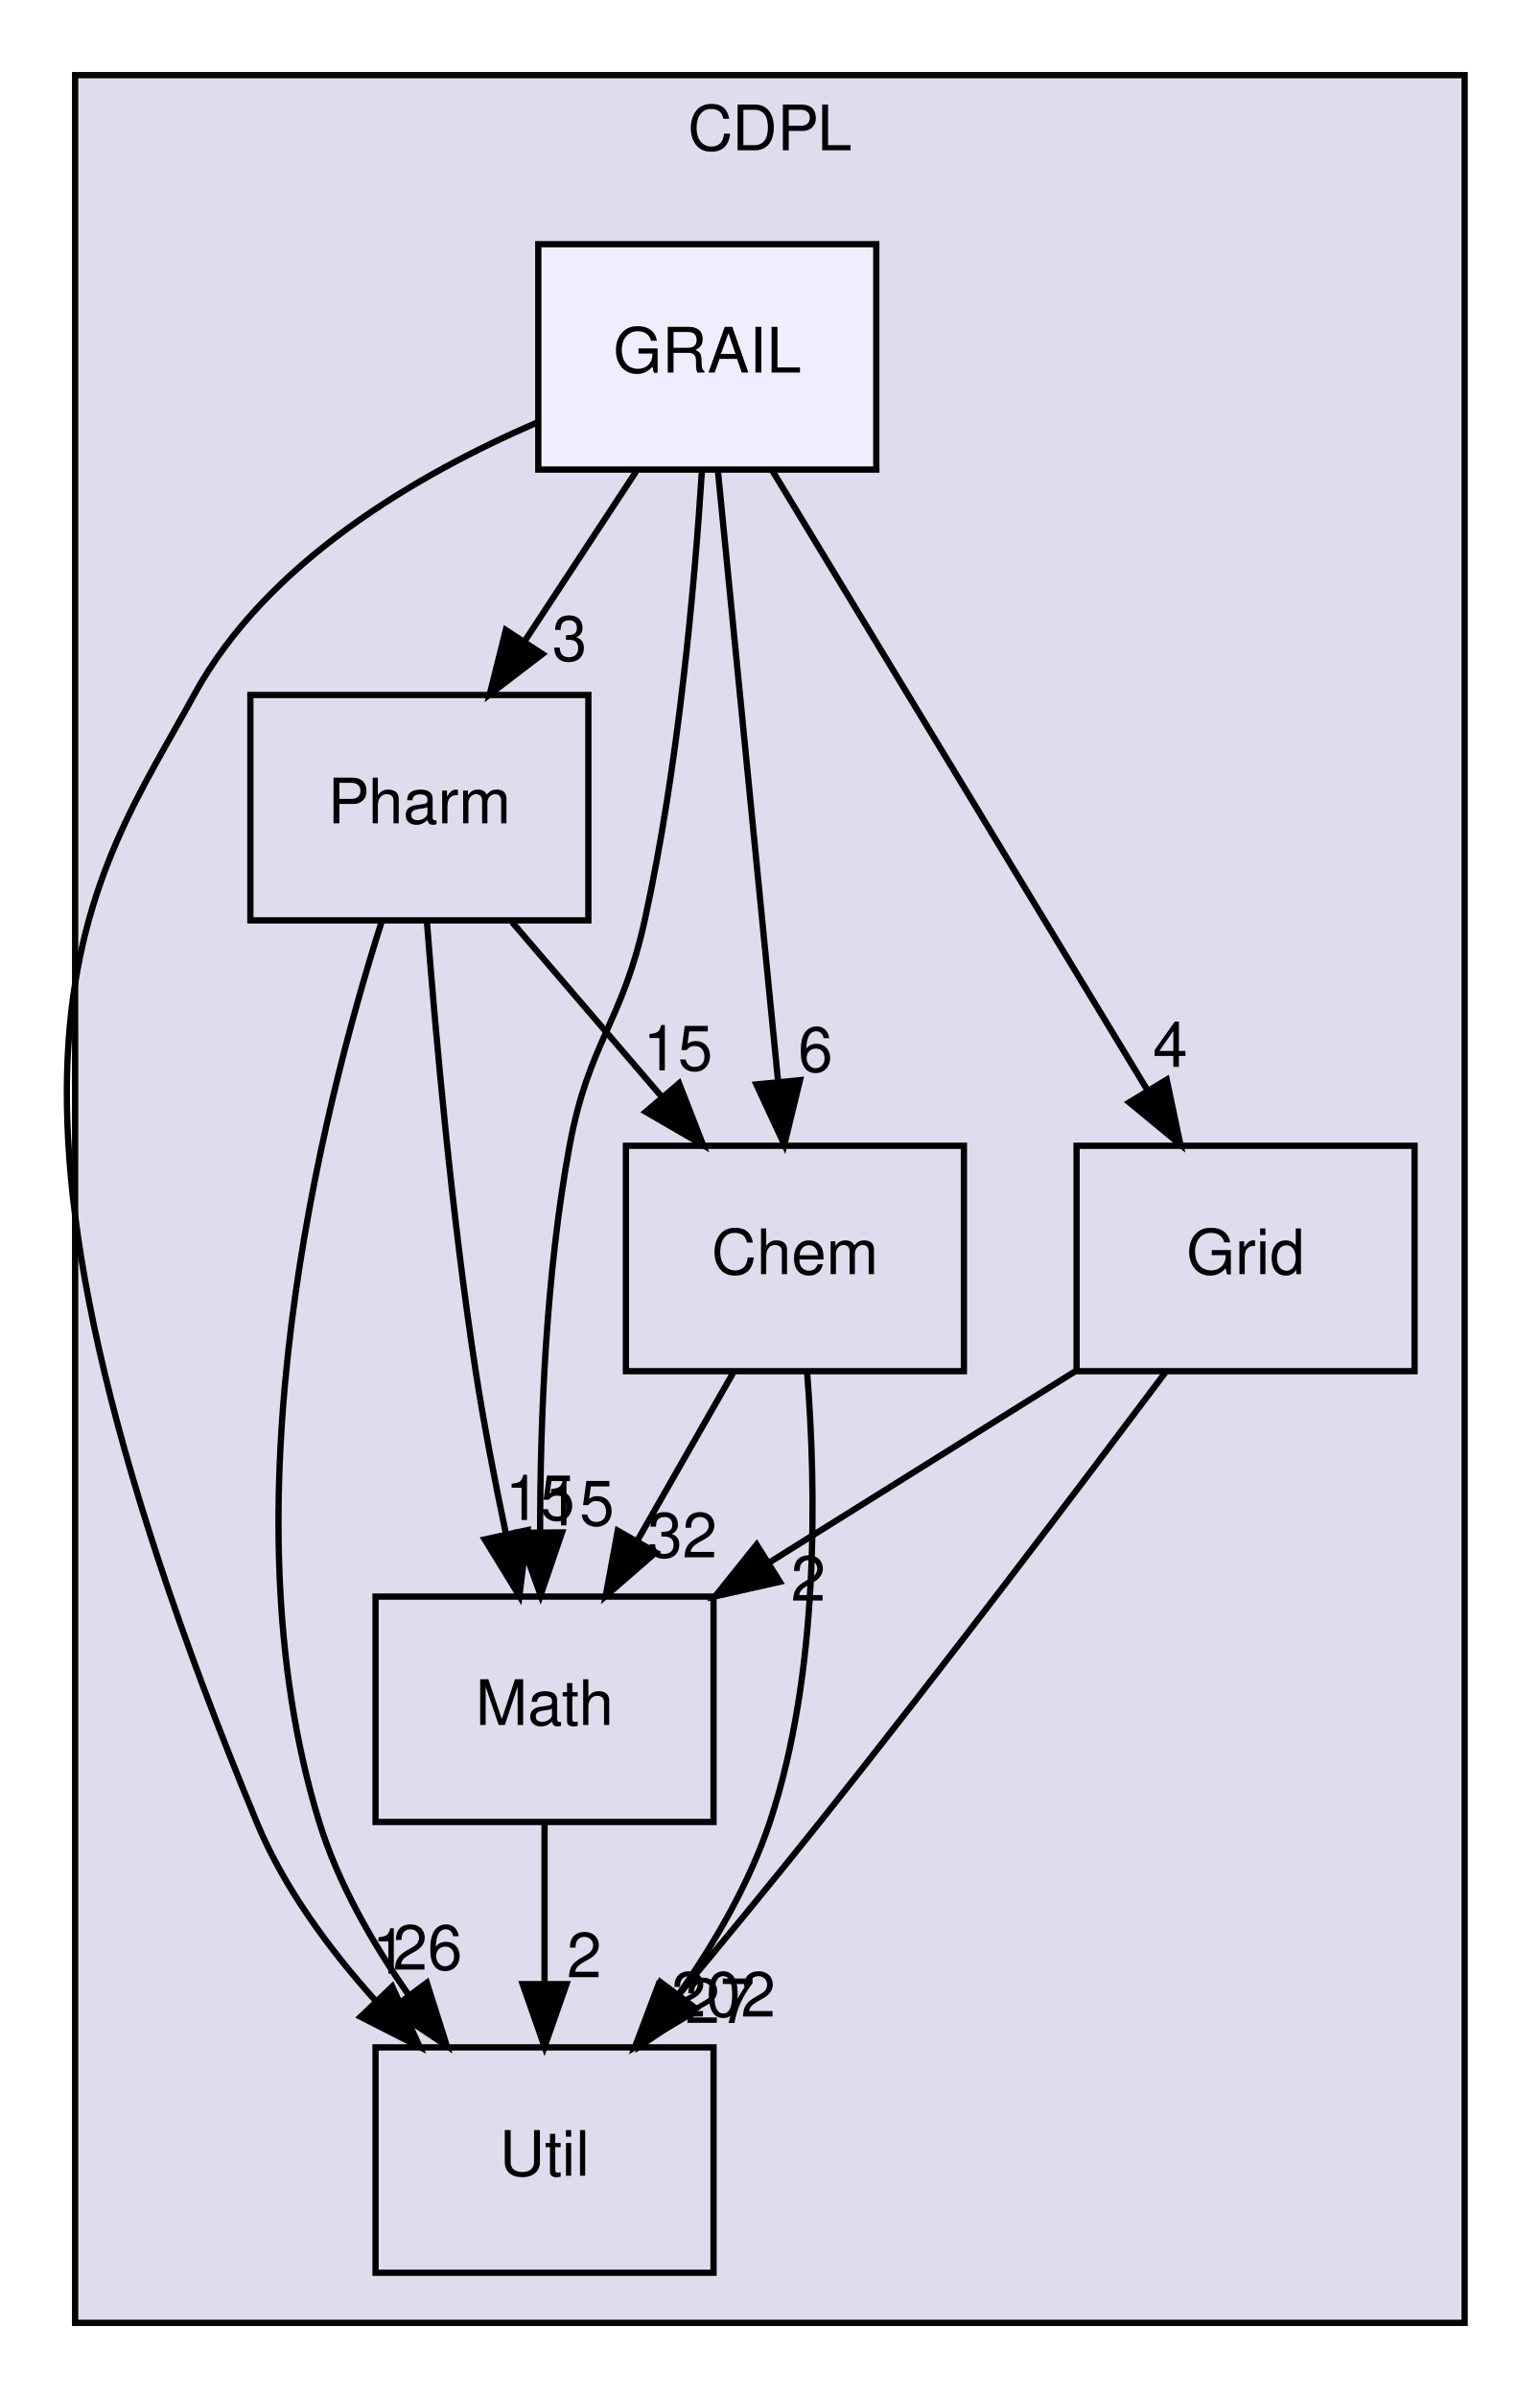
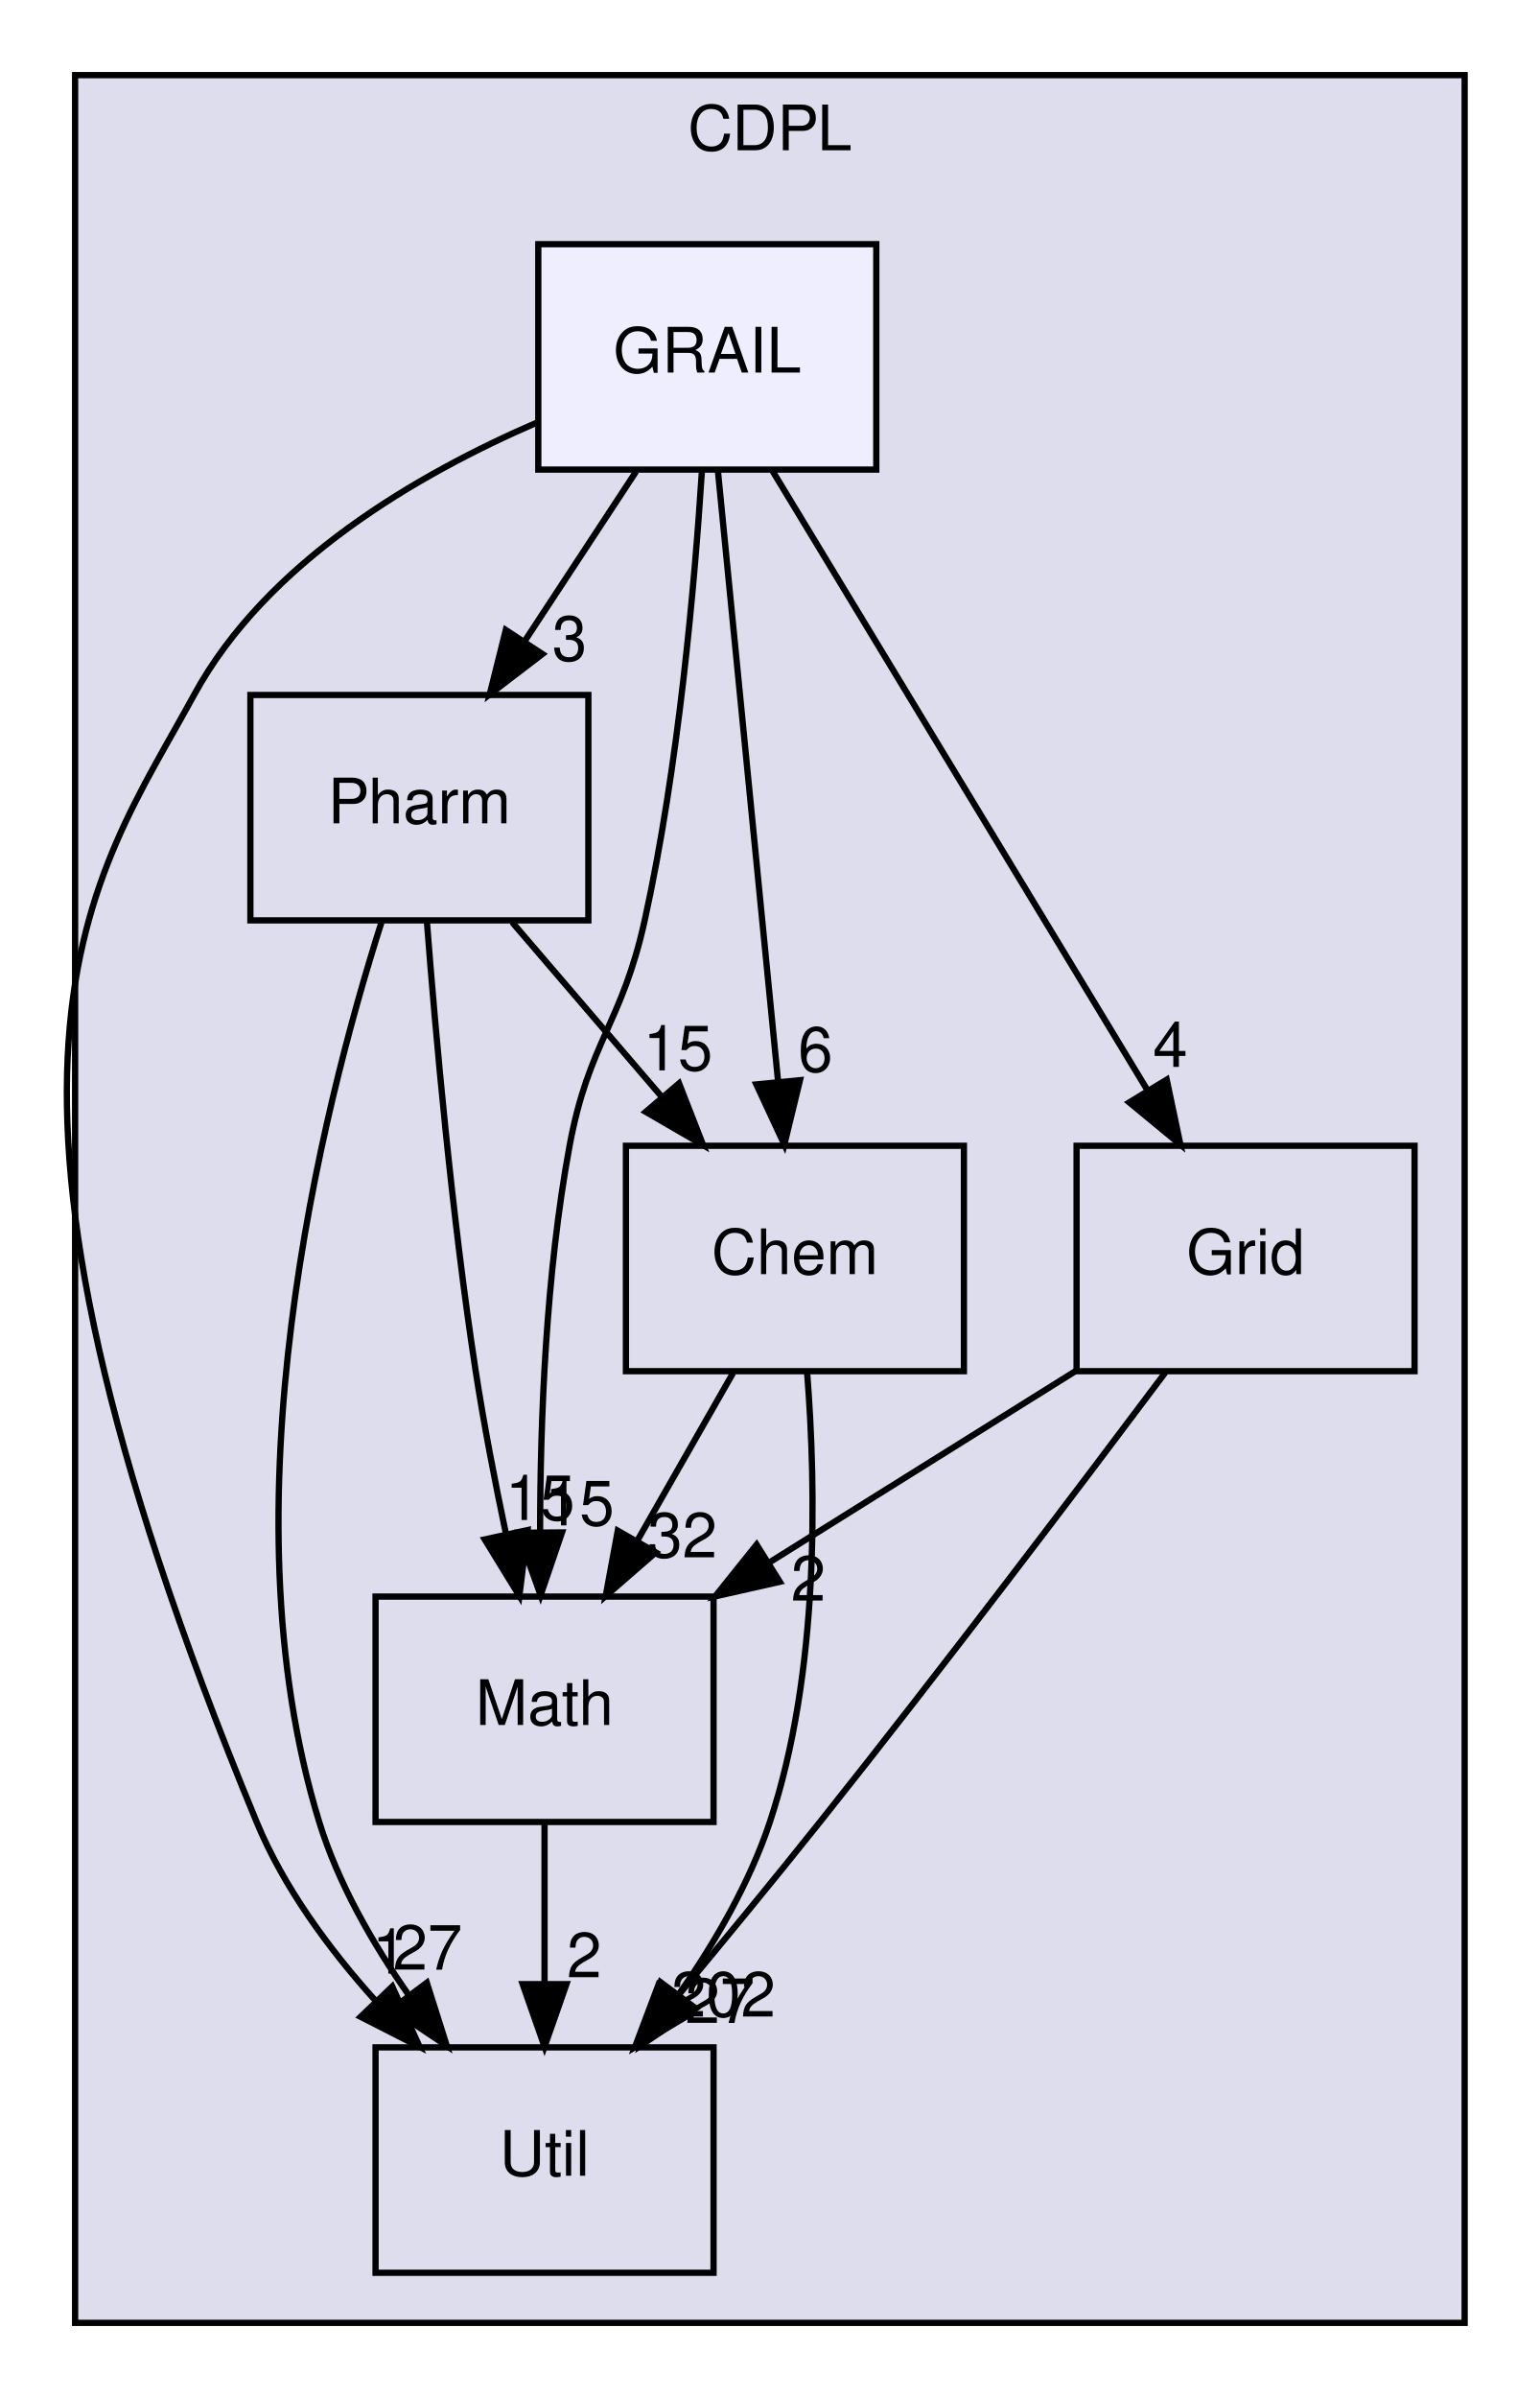
<svg xmlns="http://www.w3.org/2000/svg" xmlns:xlink="http://www.w3.org/1999/xlink" width="246pt" height="383pt" viewBox="0.00 0.00 246.00 383.00">
  <g id="graph0" class="graph" transform="scale(1 1) rotate(0) translate(4 379)">
    <g id="clust1" class="cluster">
      <g id="a_clust1">
        <a xlink:href="dir_13e5b888d4d8e2bc4637fdf598186b4c.html" target="_top" xlink:title="CDPL">
          <polygon fill="#ddddee" stroke="black" points="8,-8 8,-367 230,-367 230,-8 8,-8" />
          <text text-anchor="middle" x="119" y="-355" font-family="Helvetica" font-size="10.00">CDPL</text>
        </a>
      </g>
    </g>
    <g id="node1" class="node">
      <g id="a_node1">
        <a xlink:href="dir_239469eeca6d3c1a97f8d4fbb99adcb8.html" target="_top" xlink:title="Util">
          <polygon fill="none" stroke="black" points="110,-52 56,-52 56,-16 110,-16 110,-52" />
          <text text-anchor="middle" x="83" y="-31.5" font-family="Helvetica" font-size="10.00">Util</text>
        </a>
      </g>
    </g>
    <g id="node2" class="node">
      <g id="a_node2">
        <a xlink:href="dir_44c4819b58b16e7a1f761f8b885b5ba0.html" target="_top" xlink:title="Pharm">
          <polygon fill="none" stroke="black" points="90,-268 36,-268 36,-232 90,-232 90,-268" />
          <text text-anchor="middle" x="63" y="-247.5" font-family="Helvetica" font-size="10.00">Pharm</text>
        </a>
      </g>
    </g>
    <g id="edge1" class="edge">
      <path fill="none" stroke="black" d="M56.93,-231.64C47.38,-201.64 31.48,-138.47 47,-88 50.01,-78.22 55.51,-68.62 61.32,-60.33" />
      <polygon fill="black" stroke="black" points="64.19,-62.33 67.39,-52.23 58.59,-58.13 64.19,-62.33" />
      <g id="a_edge1-headlabel">
-         <a xlink:href="dir_000013_000014.html" target="_top" xlink:title="26">
-           <text text-anchor="middle" x="64.31" y="-64.41" font-family="Helvetica" font-size="10.00">26</text>
+         <a xlink:href="dir_000013_000014.html" target="_top" xlink:title="27">
+           <text text-anchor="middle" x="64.31" y="-64.41" font-family="Helvetica" font-size="10.00">27</text>
        </a>
      </g>
    </g>
    <g id="node3" class="node">
      <g id="a_node3">
        <a xlink:href="dir_76ec631f4004f297aa98c89994166e73.html" target="_top" xlink:title="Math">
          <polygon fill="none" stroke="black" points="110,-124 56,-124 56,-88 110,-88 110,-124" />
          <text text-anchor="middle" x="83" y="-103.5" font-family="Helvetica" font-size="10.00">Math</text>
        </a>
      </g>
    </g>
    <g id="edge2" class="edge">
      <path fill="none" stroke="black" d="M64.2,-231.87C65.59,-213.9 68.17,-184.87 72,-160 73.31,-151.51 75.08,-142.33 76.83,-134.03" />
      <polygon fill="black" stroke="black" points="80.28,-134.62 78.98,-124.1 73.44,-133.13 80.28,-134.62" />
      <g id="a_edge2-headlabel">
        <a xlink:href="dir_000013_000001.html" target="_top" xlink:title="15">
          <text text-anchor="middle" x="82.29" y="-136.23" font-family="Helvetica" font-size="10.00">15</text>
        </a>
      </g>
    </g>
    <g id="node5" class="node">
      <g id="a_node5">
        <a xlink:href="dir_a73e1d15e6da56bea42fb33a94074c1c.html" target="_top" xlink:title="Chem">
          <polygon fill="none" stroke="black" points="150,-196 96,-196 96,-160 150,-160 150,-196" />
          <text text-anchor="middle" x="123" y="-175.5" font-family="Helvetica" font-size="10.00">Chem</text>
        </a>
      </g>
    </g>
    <g id="edge3" class="edge">
      <path fill="none" stroke="black" d="M77.83,-231.7C85.02,-223.3 93.8,-213.07 101.69,-203.86" />
      <polygon fill="black" stroke="black" points="104.49,-205.97 108.34,-196.1 99.17,-201.42 104.49,-205.97" />
      <g id="a_edge3-headlabel">
        <a xlink:href="dir_000013_000004.html" target="_top" xlink:title="15">
          <text text-anchor="middle" x="104.31" y="-208.05" font-family="Helvetica" font-size="10.00">15</text>
        </a>
      </g>
    </g>
    <g id="edge4" class="edge">
      <path fill="none" stroke="black" d="M83,-87.7C83,-79.98 83,-70.71 83,-62.11" />
      <polygon fill="black" stroke="black" points="86.5,-62.1 83,-52.1 79.5,-62.1 86.5,-62.1" />
      <g id="a_edge4-headlabel">
        <a xlink:href="dir_000001_000014.html" target="_top" xlink:title="2">
          <text text-anchor="middle" x="89.34" y="-63.2" font-family="Helvetica" font-size="10.00">2</text>
        </a>
      </g>
    </g>
    <g id="node4" class="node">
      <g id="a_node4">
        <a xlink:href="dir_9a404c9961da00d4b89f16bd2ea8d981.html" target="_top" xlink:title="Grid">
          <polygon fill="none" stroke="black" points="222,-196 168,-196 168,-160 222,-160 222,-196" />
          <text text-anchor="middle" x="195" y="-175.5" font-family="Helvetica" font-size="10.00">Grid</text>
        </a>
      </g>
    </g>
    <g id="edge10" class="edge">
      <path fill="none" stroke="black" d="M182.17,-159.78C168.64,-141.73 146.63,-112.64 127,-88 119.58,-78.69 111.28,-68.61 103.91,-59.76" />
      <polygon fill="black" stroke="black" points="106.55,-57.46 97.44,-52.04 101.18,-61.96 106.55,-57.46" />
      <g id="a_edge10-headlabel">
        <a xlink:href="dir_000011_000014.html" target="_top" xlink:title="27">
          <text text-anchor="middle" x="111.03" y="-55.9" font-family="Helvetica" font-size="10.00">27</text>
        </a>
      </g>
    </g>
    <g id="edge11" class="edge">
      <path fill="none" stroke="black" d="M167.89,-160.05C153.14,-150.84 134.71,-139.32 118.79,-129.37" />
      <polygon fill="black" stroke="black" points="120.59,-126.36 110.25,-124.03 116.88,-132.3 120.59,-126.36" />
      <g id="a_edge11-headlabel">
        <a xlink:href="dir_000011_000001.html" target="_top" xlink:title="2">
          <text text-anchor="middle" x="125.14" y="-123.36" font-family="Helvetica" font-size="10.00">2</text>
        </a>
      </g>
    </g>
    <g id="edge12" class="edge">
      <path fill="none" stroke="black" d="M124.95,-159.77C126.4,-141.46 126.95,-111.93 119,-88 115.77,-78.29 110.21,-68.71 104.41,-60.42" />
      <polygon fill="black" stroke="black" points="107.15,-58.24 98.37,-52.3 101.54,-62.41 107.15,-58.24" />
      <g id="a_edge12-headlabel">
        <a xlink:href="dir_000004_000014.html" target="_top" xlink:title="202">
          <text text-anchor="middle" x="111.58" y="-56.92" font-family="Helvetica" font-size="10.00">202</text>
        </a>
      </g>
    </g>
    <g id="edge13" class="edge">
      <path fill="none" stroke="black" d="M113.11,-159.7C108.51,-151.64 102.94,-141.89 97.85,-132.98" />
      <polygon fill="black" stroke="black" points="100.77,-131.05 92.77,-124.1 94.7,-134.52 100.77,-131.05" />
      <g id="a_edge13-headlabel">
        <a xlink:href="dir_000004_000001.html" target="_top" xlink:title="32">
          <text text-anchor="middle" x="105.02" y="-130.26" font-family="Helvetica" font-size="10.00">32</text>
        </a>
      </g>
    </g>
    <g id="node6" class="node">
      <g id="a_node6">
        <a xlink:href="dir_75e9dc5194008ef9ee22ae8306c0eb0f.html" target="_top" xlink:title="GRAIL">
          <polygon fill="#eeeeff" stroke="black" points="136,-340 82,-340 82,-304 136,-304 136,-340" />
          <text text-anchor="middle" x="109" y="-319.5" font-family="Helvetica" font-size="10.00">GRAIL</text>
        </a>
      </g>
    </g>
    <g id="edge5" class="edge">
      <path fill="none" stroke="black" d="M81.95,-311.58C62.82,-303.33 38.59,-289.29 27,-268 10.79,-238.21 -13.57,-210.31 37,-88 41.3,-77.59 48.5,-67.79 55.94,-59.51" />
      <polygon fill="black" stroke="black" points="58.67,-61.72 63.05,-52.07 53.61,-56.88 58.67,-61.72" />
      <g id="a_edge5-headlabel">
        <a xlink:href="dir_000010_000014.html" target="_top" xlink:title="1">
          <text text-anchor="middle" x="58.23" y="-63.78" font-family="Helvetica" font-size="10.00">1</text>
        </a>
      </g>
    </g>
    <g id="edge6" class="edge">
      <path fill="none" stroke="black" d="M97.63,-303.7C92.28,-295.56 85.8,-285.69 79.89,-276.7" />
      <polygon fill="black" stroke="black" points="82.66,-274.54 74.24,-268.1 76.81,-278.38 82.66,-274.54" />
      <g id="a_edge6-headlabel">
        <a xlink:href="dir_000010_000013.html" target="_top" xlink:title="3">
          <text text-anchor="middle" x="87" y="-273.48" font-family="Helvetica" font-size="10.00">3</text>
        </a>
      </g>
    </g>
    <g id="edge7" class="edge">
      <path fill="none" stroke="black" d="M108.14,-303.76C106.98,-285.71 104.42,-256.6 99,-232 95.37,-215.53 90.07,-212.58 87,-196 83.22,-175.6 82.3,-152.14 82.29,-134.43" />
      <polygon fill="black" stroke="black" points="85.79,-134.25 82.37,-124.22 78.79,-134.19 85.79,-134.25" />
      <g id="a_edge7-headlabel">
        <a xlink:href="dir_000010_000001.html" target="_top" xlink:title="15">
          <text text-anchor="middle" x="88.59" y="-135.37" font-family="Helvetica" font-size="10.00">15</text>
        </a>
      </g>
    </g>
    <g id="edge8" class="edge">
      <path fill="none" stroke="black" d="M119.37,-303.87C134.29,-279.24 161.91,-233.64 179.32,-204.88" />
      <polygon fill="black" stroke="black" points="182.4,-206.56 184.59,-196.19 176.42,-202.93 182.4,-206.56" />
      <g id="a_edge8-headlabel">
        <a xlink:href="dir_000010_000011.html" target="_top" xlink:title="4">
          <text text-anchor="middle" x="182.97" y="-208.6" font-family="Helvetica" font-size="10.00">4</text>
        </a>
      </g>
    </g>
    <g id="edge9" class="edge">
      <path fill="none" stroke="black" d="M110.69,-303.87C113.07,-279.67 117.46,-235.21 120.3,-206.39" />
      <polygon fill="black" stroke="black" points="123.81,-206.48 121.31,-196.19 116.84,-205.8 123.81,-206.48" />
      <g id="a_edge9-headlabel">
        <a xlink:href="dir_000010_000004.html" target="_top" xlink:title="6">
          <text text-anchor="middle" x="126.28" y="-207.84" font-family="Helvetica" font-size="10.00">6</text>
        </a>
      </g>
    </g>
  </g>
</svg>
